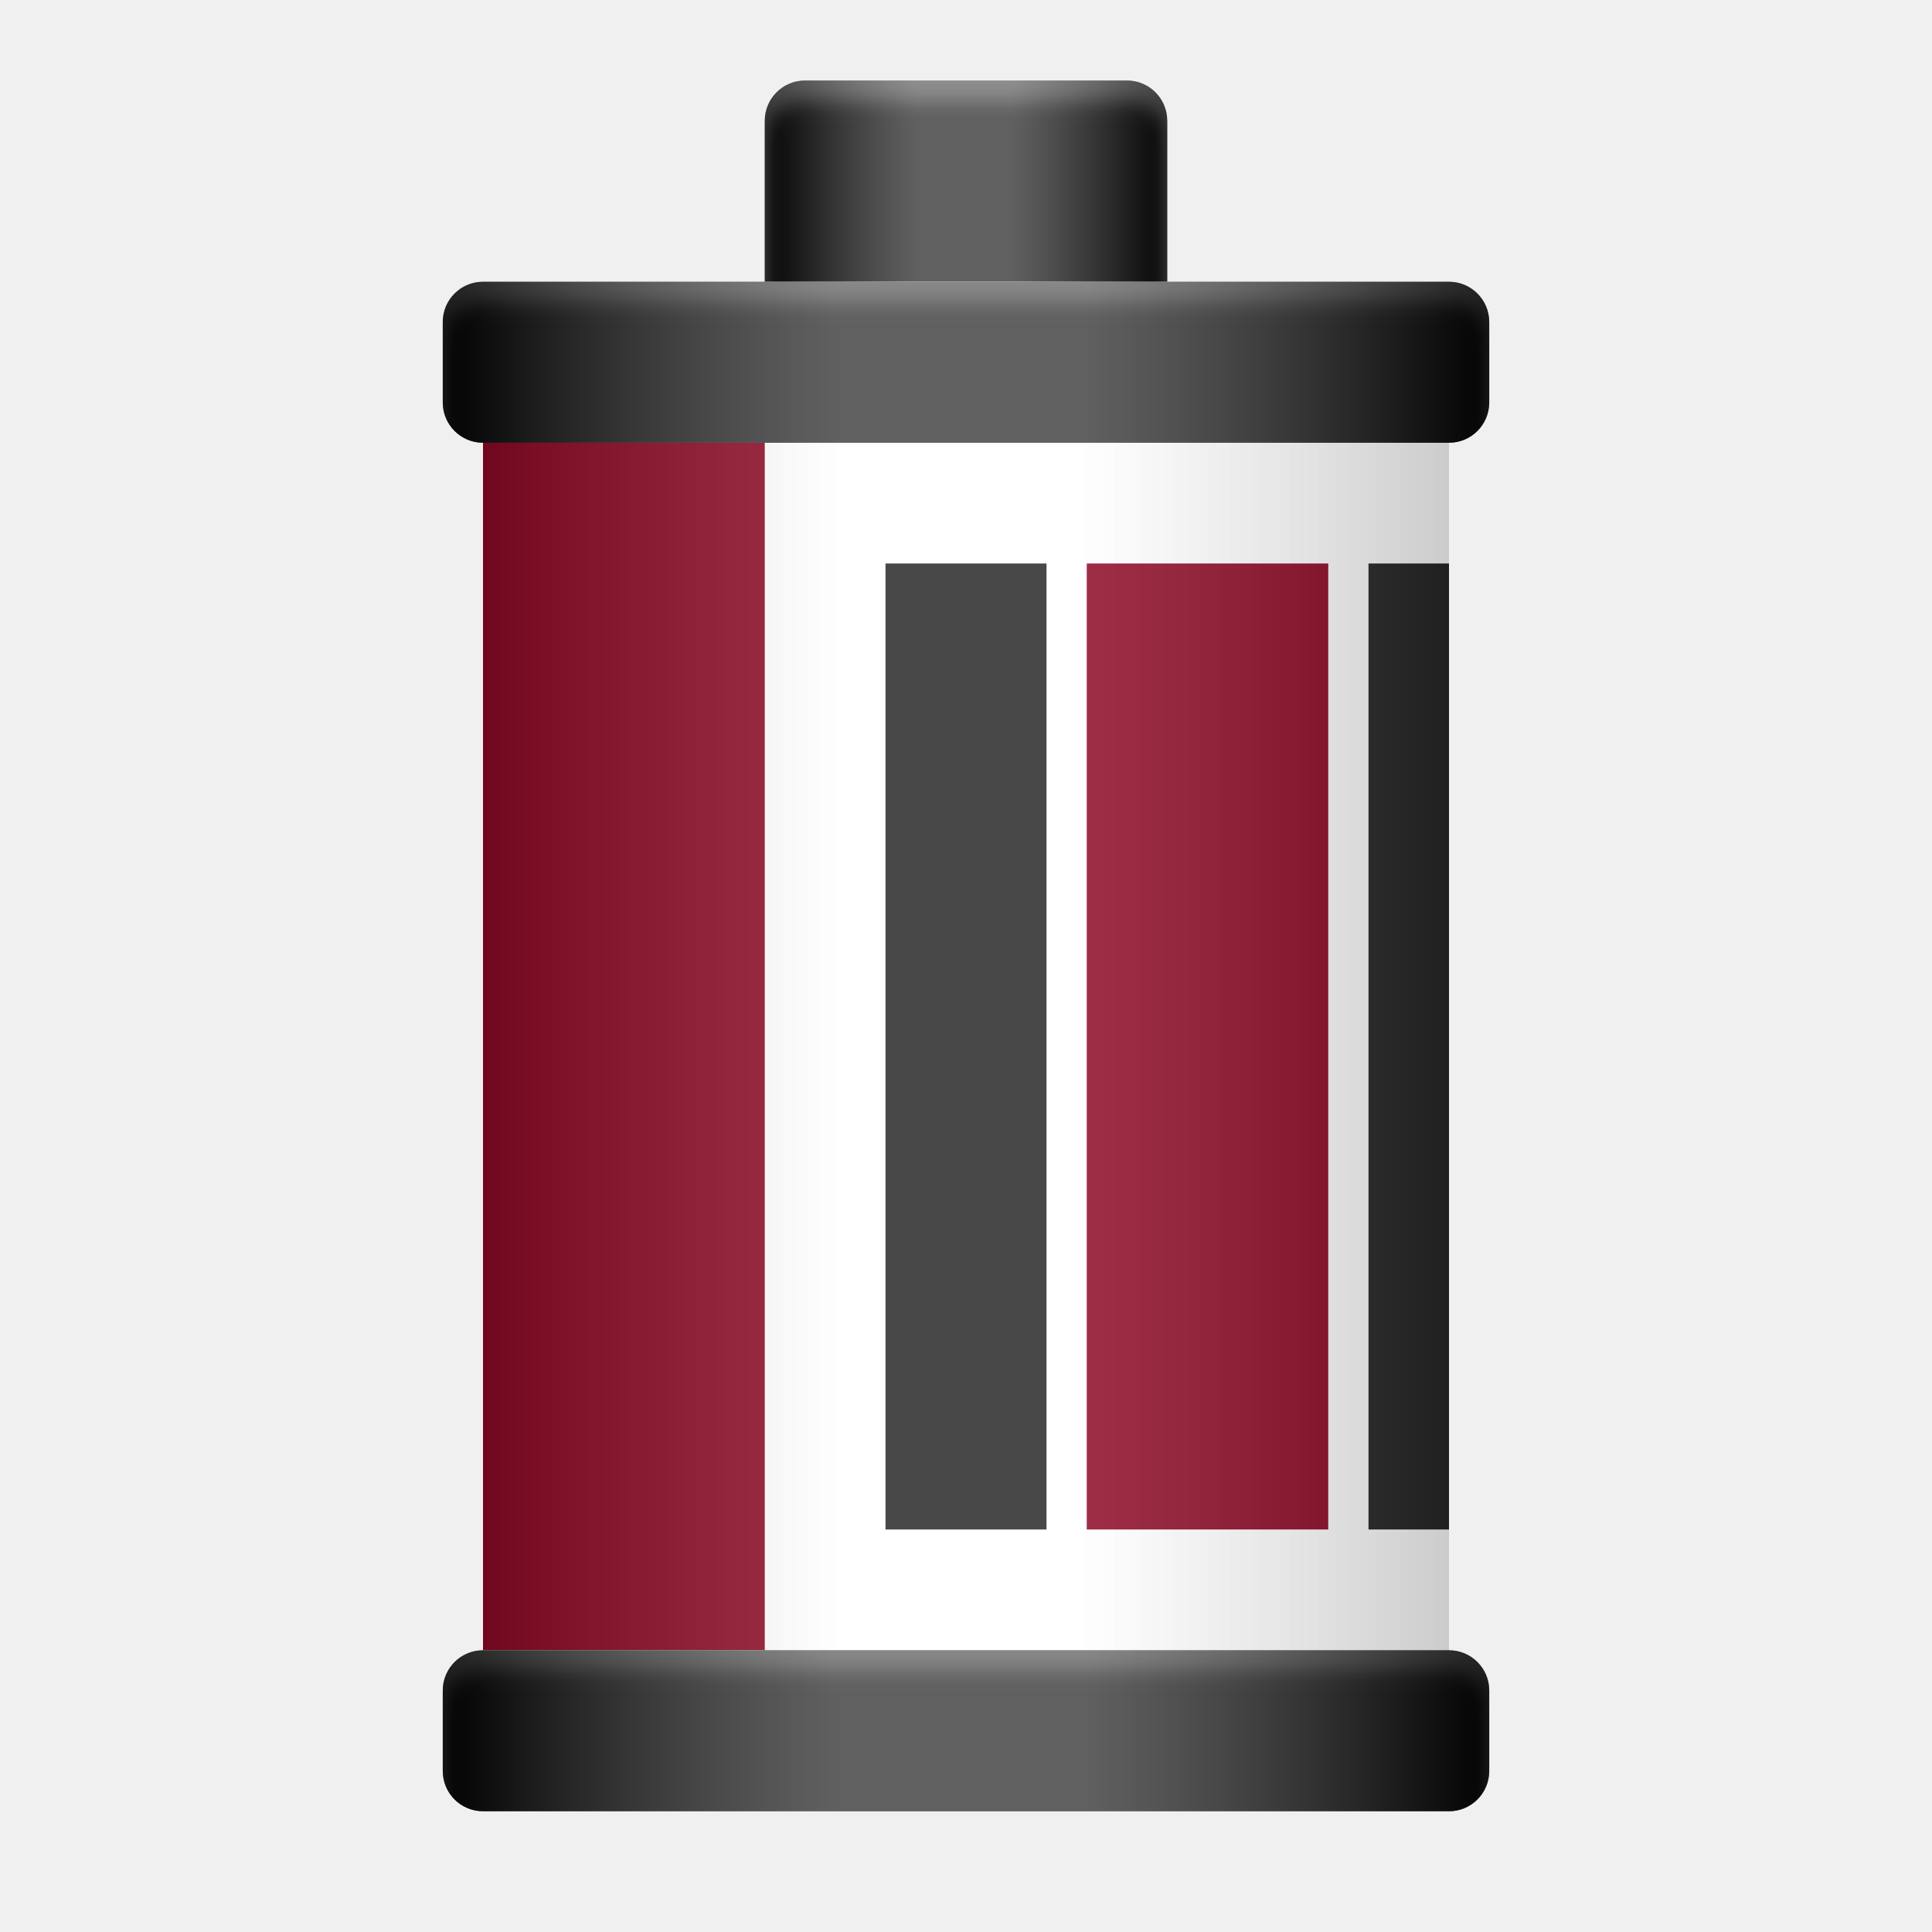
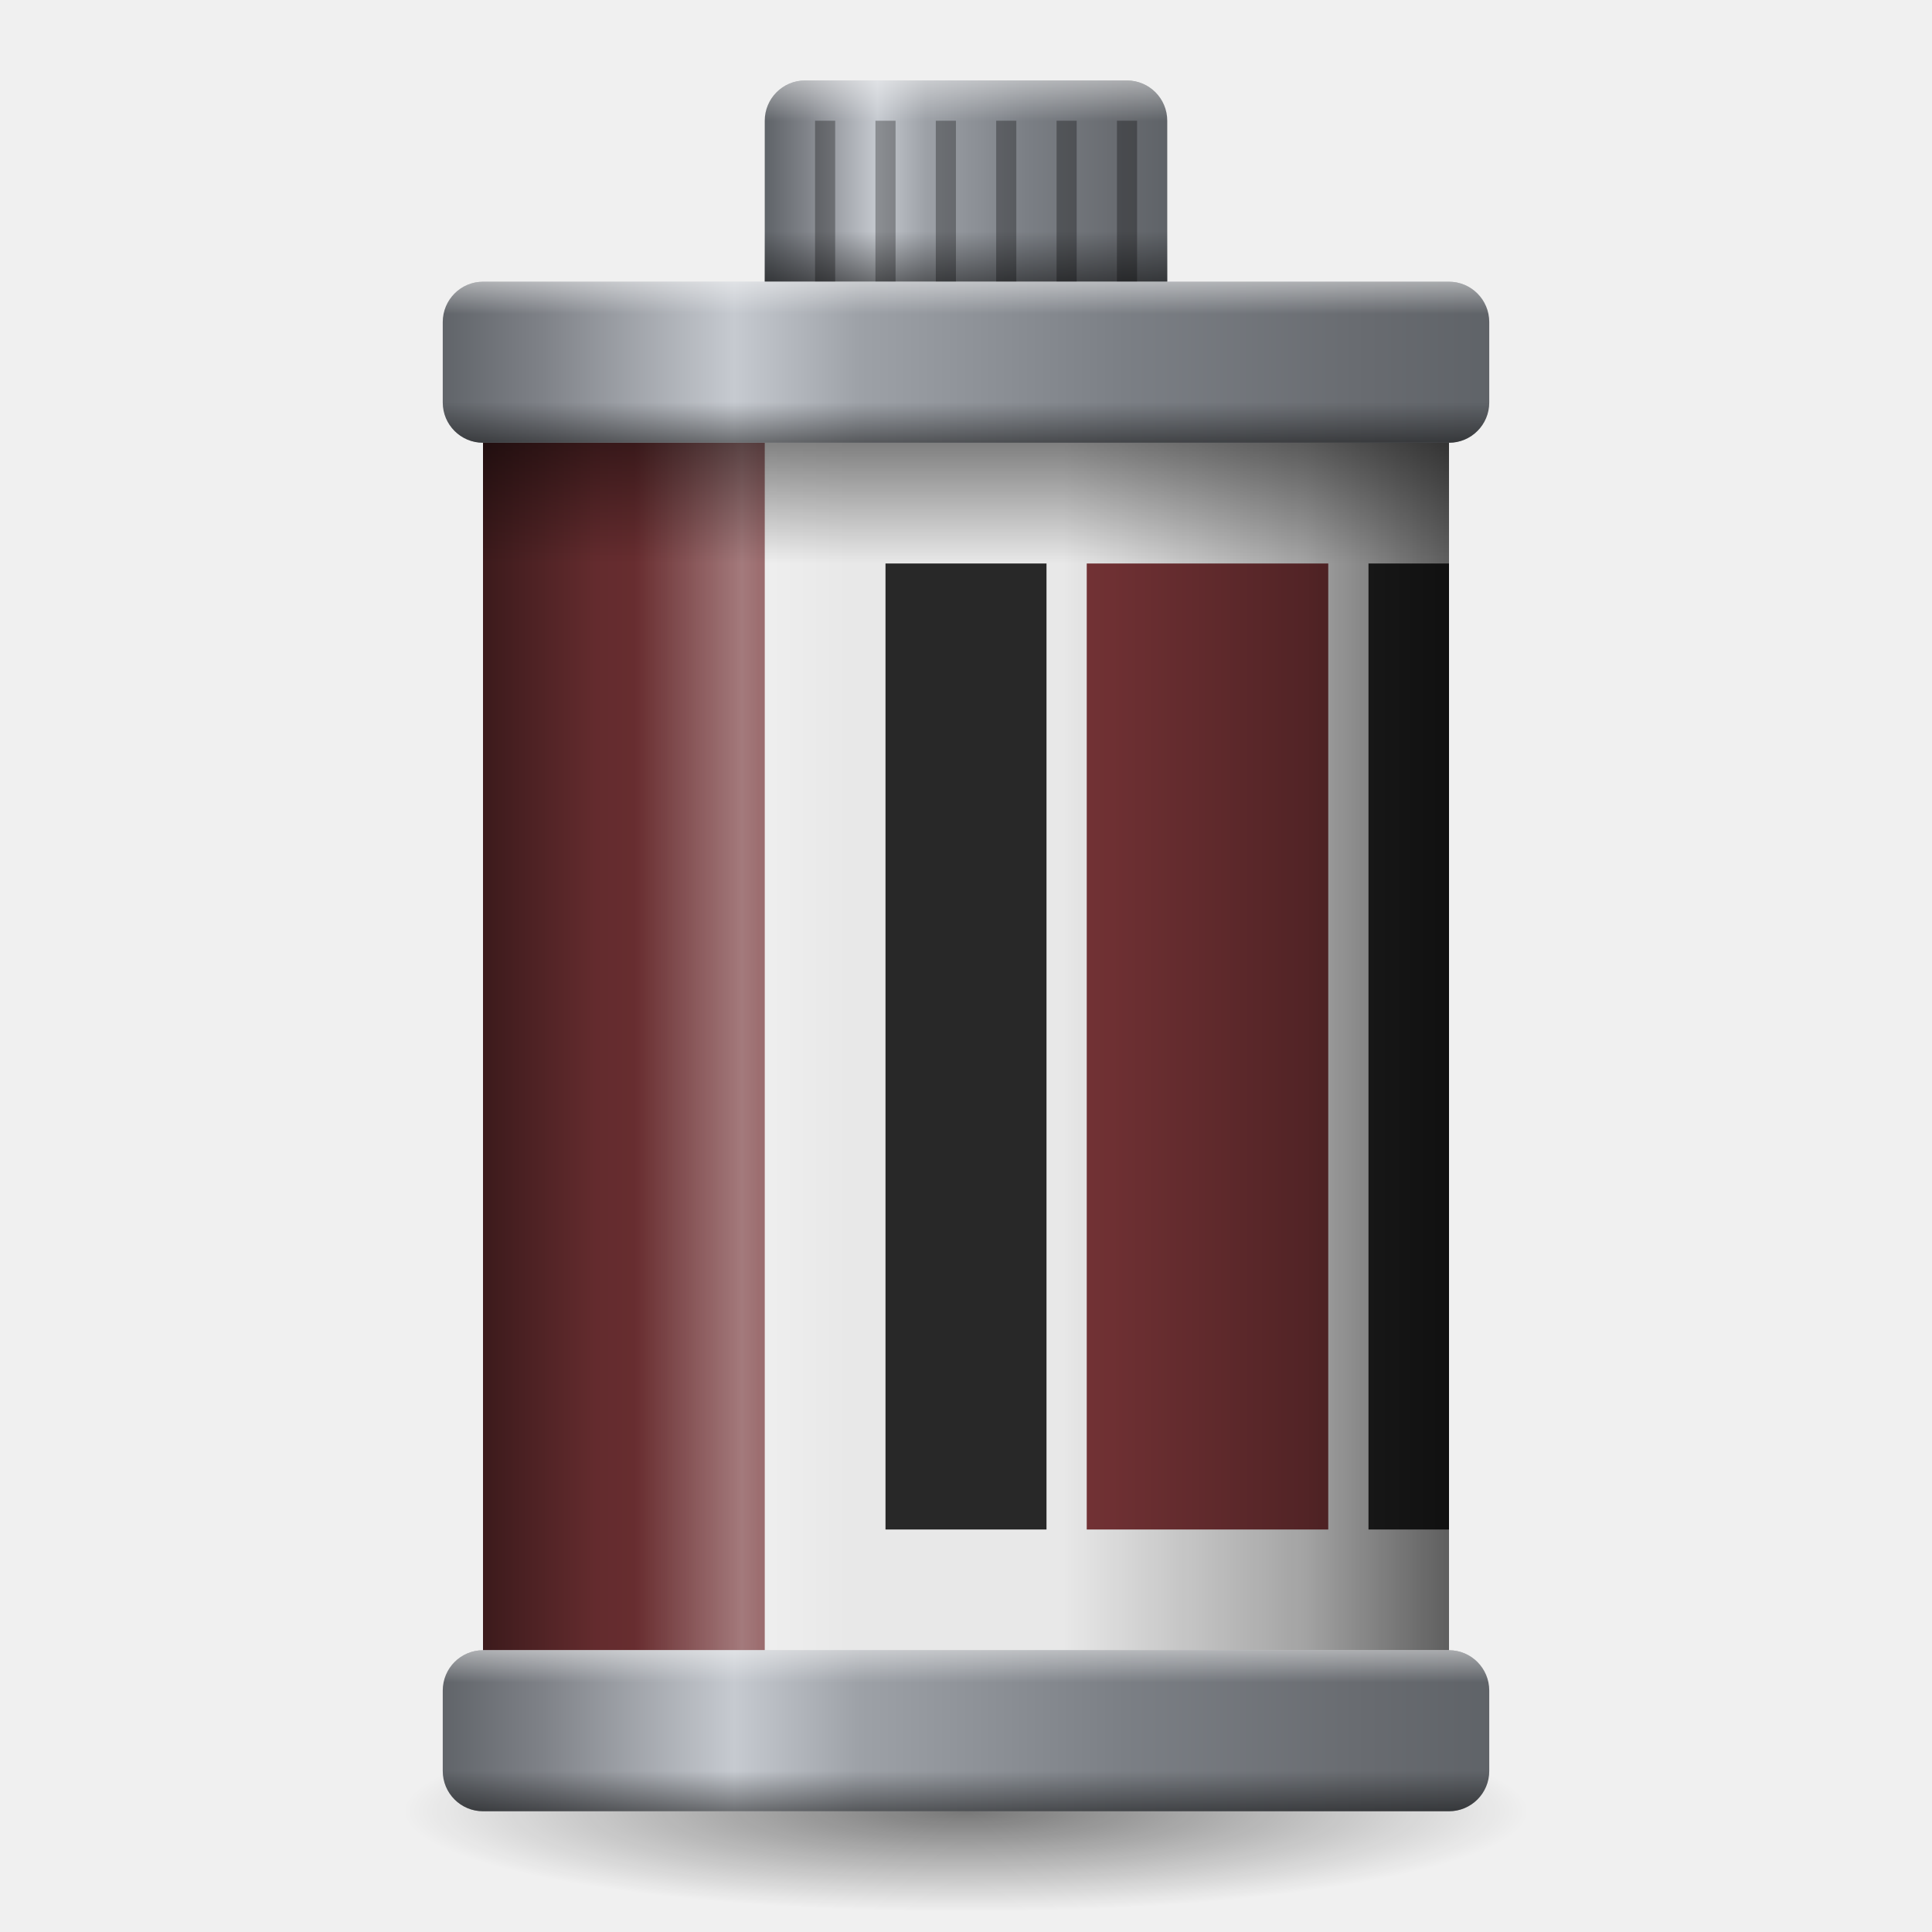
<svg xmlns="http://www.w3.org/2000/svg" width="48" height="48" viewBox="0 0 48 48" fill="none">
-   <g filter="url(#filter0_i_235_1096)">
-     <path d="M19 3C19 2.448 19.448 2 20 2H28C28.552 2 29 2.448 29 3V7H19V3Z" fill="black" />
-   </g>
-   <rect x="12" y="11" width="24" height="30" fill="white" />
-   <rect x="12" y="11" width="7" height="30" fill="#8D0925" />
+   <ellipse cx="24" cy="45" rx="14" ry="2.5" fill="url(#oni-ground)" />
+   <path d="M19 3C19 2.448 19.448 2 20 2H28C28.552 2 29 2.448 29 3V7H19V3Z" fill="url(#oni-metal)" />
+   <path d="M20.5 3V7M22 3V7M23.5 3V7M25 3V7M26.5 3V7M28 3V7" stroke="#000000" stroke-opacity="0.3" stroke-width="0.5" />
+   <path d="M19 3C19 2.448 19.448 2 20 2H28C28.552 2 29 2.448 29 3V7H19V3Z" fill="url(#oni-roll)" />
+   <rect x="12" y="11" width="24" height="30" fill="#E8E8E8" />
+   <rect x="12" y="11" width="7" height="30" fill="#753336" />
  <rect x="22" y="14" width="4" height="24" fill="#282828" />
-   <rect x="27" y="14" width="6" height="24" fill="#8D0925" />
+   <rect x="27" y="14" width="6" height="24" fill="#753336" />
  <rect x="34" y="14" width="2" height="24" fill="#282828" />
-   <g filter="url(#filter1_i_235_1096)">
-     <path d="M11 8C11 7.448 11.448 7 12 7H36C36.552 7 37 7.448 37 8V10C37 10.552 36.552 11 36 11H12C11.448 11 11 10.552 11 10V8Z" fill="black" />
-     <path d="M11 42C11 41.448 11.448 41 12 41H36C36.552 41 37 41.448 37 42V44C37 44.552 36.552 45 36 45H12C11.448 45 11 44.552 11 44V42Z" fill="black" />
-   </g>
-   <g opacity="0.5" filter="url(#filter2_i_235_1096)">
-     <path d="M19 3C19 2.448 19.448 2 20 2H28C28.552 2 29 2.448 29 3V7H19V3Z" fill="url(#paint0_linear_235_1096)" />
-   </g>
-   <rect opacity="0.2" x="12" y="11" width="24" height="30" fill="url(#paint1_linear_235_1096)" />
-   <g opacity="0.5">
-     <path d="M11 8C11 7.448 11.448 7 12 7H36C36.552 7 37 7.448 37 8V10C37 10.552 36.552 11 36 11H12C11.448 11 11 10.552 11 10V8Z" fill="url(#paint2_linear_235_1096)" />
-     <path d="M11 42C11 41.448 11.448 41 12 41H36C36.552 41 37 41.448 37 42V44C37 44.552 36.552 45 36 45H12C11.448 45 11 44.552 11 44V42Z" fill="url(#paint3_linear_235_1096)" />
-   </g>
+   <rect x="12" y="11" width="24" height="30" fill="url(#oni-round)" />
+   <rect x="12" y="11" width="24" height="30" fill="url(#oni-gleam)" />
+   <rect x="12" y="11" width="24" height="3" fill="url(#oni-under)" />
+   <path d="M11 8C11 7.448 11.448 7 12 7H36C36.552 7 37 7.448 37 8V10C37 10.552 36.552 11 36 11H12C11.448 11 11 10.552 11 10V8Z" fill="url(#oni-metal)" />
+   <path d="M11 42C11 41.448 11.448 41 12 41H36C36.552 41 37 41.448 37 42V44C37 44.552 36.552 45 36 45H12C11.448 45 11 44.552 11 44V42Z" fill="url(#oni-metal)" />
+   <path d="M11 8C11 7.448 11.448 7 12 7H36C36.552 7 37 7.448 37 8V10C37 10.552 36.552 11 36 11H12C11.448 11 11 10.552 11 10V8Z" fill="url(#oni-roll)" />
+   <path d="M11 42C11 41.448 11.448 41 12 41H36C36.552 41 37 41.448 37 42V44C37 44.552 36.552 45 36 45H12C11.448 45 11 44.552 11 44V42Z" fill="url(#oni-roll)" />
  <defs>
-     <filter id="filter0_i_235_1096" x="19" y="2" width="10" height="5.5" filterUnits="userSpaceOnUse" color-interpolation-filters="sRGB">
-       <feFlood flood-opacity="0" result="BackgroundImageFix" />
-       <feBlend mode="normal" in="SourceGraphic" in2="BackgroundImageFix" result="shape" />
-       <feColorMatrix in="SourceAlpha" type="matrix" values="0 0 0 0 0 0 0 0 0 0 0 0 0 0 0 0 0 0 127 0" result="hardAlpha" />
-       <feOffset dy="0.5" />
-       <feGaussianBlur stdDeviation="0.25" />
-       <feComposite in2="hardAlpha" operator="arithmetic" k2="-1" k3="1" />
-       <feColorMatrix type="matrix" values="0 0 0 0 1 0 0 0 0 1 0 0 0 0 1 0 0 0 0.25 0" />
-       <feBlend mode="normal" in2="shape" result="effect1_innerShadow_235_1096" />
-     </filter>
-     <filter id="filter1_i_235_1096" x="11" y="7" width="26" height="38.5" filterUnits="userSpaceOnUse" color-interpolation-filters="sRGB">
-       <feFlood flood-opacity="0" result="BackgroundImageFix" />
-       <feBlend mode="normal" in="SourceGraphic" in2="BackgroundImageFix" result="shape" />
-       <feColorMatrix in="SourceAlpha" type="matrix" values="0 0 0 0 0 0 0 0 0 0 0 0 0 0 0 0 0 0 127 0" result="hardAlpha" />
-       <feOffset dy="0.5" />
-       <feGaussianBlur stdDeviation="0.25" />
-       <feComposite in2="hardAlpha" operator="arithmetic" k2="-1" k3="1" />
-       <feColorMatrix type="matrix" values="0 0 0 0 1 0 0 0 0 1 0 0 0 0 1 0 0 0 0.25 0" />
-       <feBlend mode="normal" in2="shape" result="effect1_innerShadow_235_1096" />
-     </filter>
-     <filter id="filter2_i_235_1096" x="19" y="2" width="10" height="5.5" filterUnits="userSpaceOnUse" color-interpolation-filters="sRGB">
-       <feFlood flood-opacity="0" result="BackgroundImageFix" />
-       <feBlend mode="normal" in="SourceGraphic" in2="BackgroundImageFix" result="shape" />
-       <feColorMatrix in="SourceAlpha" type="matrix" values="0 0 0 0 0 0 0 0 0 0 0 0 0 0 0 0 0 0 127 0" result="hardAlpha" />
-       <feOffset dy="0.5" />
-       <feGaussianBlur stdDeviation="0.25" />
-       <feComposite in2="hardAlpha" operator="arithmetic" k2="-1" k3="1" />
-       <feColorMatrix type="matrix" values="0 0 0 0 1 0 0 0 0 1 0 0 0 0 1 0 0 0 0.25 0" />
-       <feBlend mode="normal" in2="shape" result="effect1_innerShadow_235_1096" />
-     </filter>
-     <linearGradient id="paint0_linear_235_1096" x1="19" y1="8.842" x2="29" y2="8.842" gradientUnits="userSpaceOnUse">
-       <stop />
-       <stop offset="0.375" stop-color="white" stop-opacity="0.75" />
-       <stop offset="0.615" stop-color="white" stop-opacity="0.75" />
-       <stop offset="1" />
+     <radialGradient id="oni-ground" cx="0.5" cy="0.5" r="0.5">
+       <stop stop-color="#000000" stop-opacity="0.5" />
+       <stop offset="1" stop-color="#000000" stop-opacity="0" />
+     </radialGradient>
+     <linearGradient id="oni-metal" x1="0" y1="0" x2="1" y2="0">
+       <stop offset="0" stop-color="#5F6368" />
+       <stop offset="0.1" stop-color="#7F8288" />
+       <stop offset="0.28" stop-color="#C6CAD0" />
+       <stop offset="0.4" stop-color="#9DA1A7" />
+       <stop offset="0.65" stop-color="#7B7F85" />
+       <stop offset="0.88" stop-color="#686B70" />
+       <stop offset="1" stop-color="#5F6368" />
    </linearGradient>
-     <linearGradient id="paint1_linear_235_1096" x1="12" y1="146" x2="36" y2="146" gradientUnits="userSpaceOnUse">
-       <stop />
-       <stop offset="0.375" stop-color="white" stop-opacity="0.75" />
-       <stop offset="0.615" stop-color="white" stop-opacity="0.75" />
-       <stop offset="1" />
+     <linearGradient id="oni-roll" x1="0" y1="0" x2="0" y2="1">
+       <stop stop-color="#FFFFFF" stop-opacity="0.45" />
+       <stop offset="0.2" stop-color="#FFFFFF" stop-opacity="0" />
+       <stop offset="0.75" stop-color="#000000" stop-opacity="0" />
+       <stop offset="1" stop-color="#000000" stop-opacity="0.45" />
    </linearGradient>
-     <linearGradient id="paint2_linear_235_1096" x1="11" y1="59" x2="37" y2="59" gradientUnits="userSpaceOnUse">
-       <stop />
-       <stop offset="0.375" stop-color="white" stop-opacity="0.75" />
-       <stop offset="0.615" stop-color="white" stop-opacity="0.75" />
-       <stop offset="1" />
+     <linearGradient id="oni-round" x1="0" y1="0" x2="1" y2="0">
+       <stop stop-color="#000000" stop-opacity="0.5" />
+       <stop offset="0.12" stop-color="#000000" stop-opacity="0.15" />
+       <stop offset="0.3" stop-color="#000000" stop-opacity="0" />
+       <stop offset="0.6" stop-color="#000000" stop-opacity="0" />
+       <stop offset="0.85" stop-color="#000000" stop-opacity="0.3" />
+       <stop offset="1" stop-color="#000000" stop-opacity="0.6" />
    </linearGradient>
-     <linearGradient id="paint3_linear_235_1096" x1="11" y1="59" x2="37" y2="59" gradientUnits="userSpaceOnUse">
-       <stop />
-       <stop offset="0.375" stop-color="white" stop-opacity="0.75" />
-       <stop offset="0.615" stop-color="white" stop-opacity="0.75" />
-       <stop offset="1" />
+     <linearGradient id="oni-gleam" x1="0" y1="0" x2="1" y2="0">
+       <stop offset="0.16" stop-color="#FFFFFF" stop-opacity="0" />
+       <stop offset="0.27" stop-color="#FFFFFF" stop-opacity="0.35" />
+       <stop offset="0.38" stop-color="#FFFFFF" stop-opacity="0" />
+     </linearGradient>
+     <linearGradient id="oni-under" x1="0" y1="0" x2="0" y2="1">
+       <stop stop-color="#000000" stop-opacity="0.45" />
+       <stop offset="1" stop-color="#000000" stop-opacity="0" />
    </linearGradient>
  </defs>
</svg>
